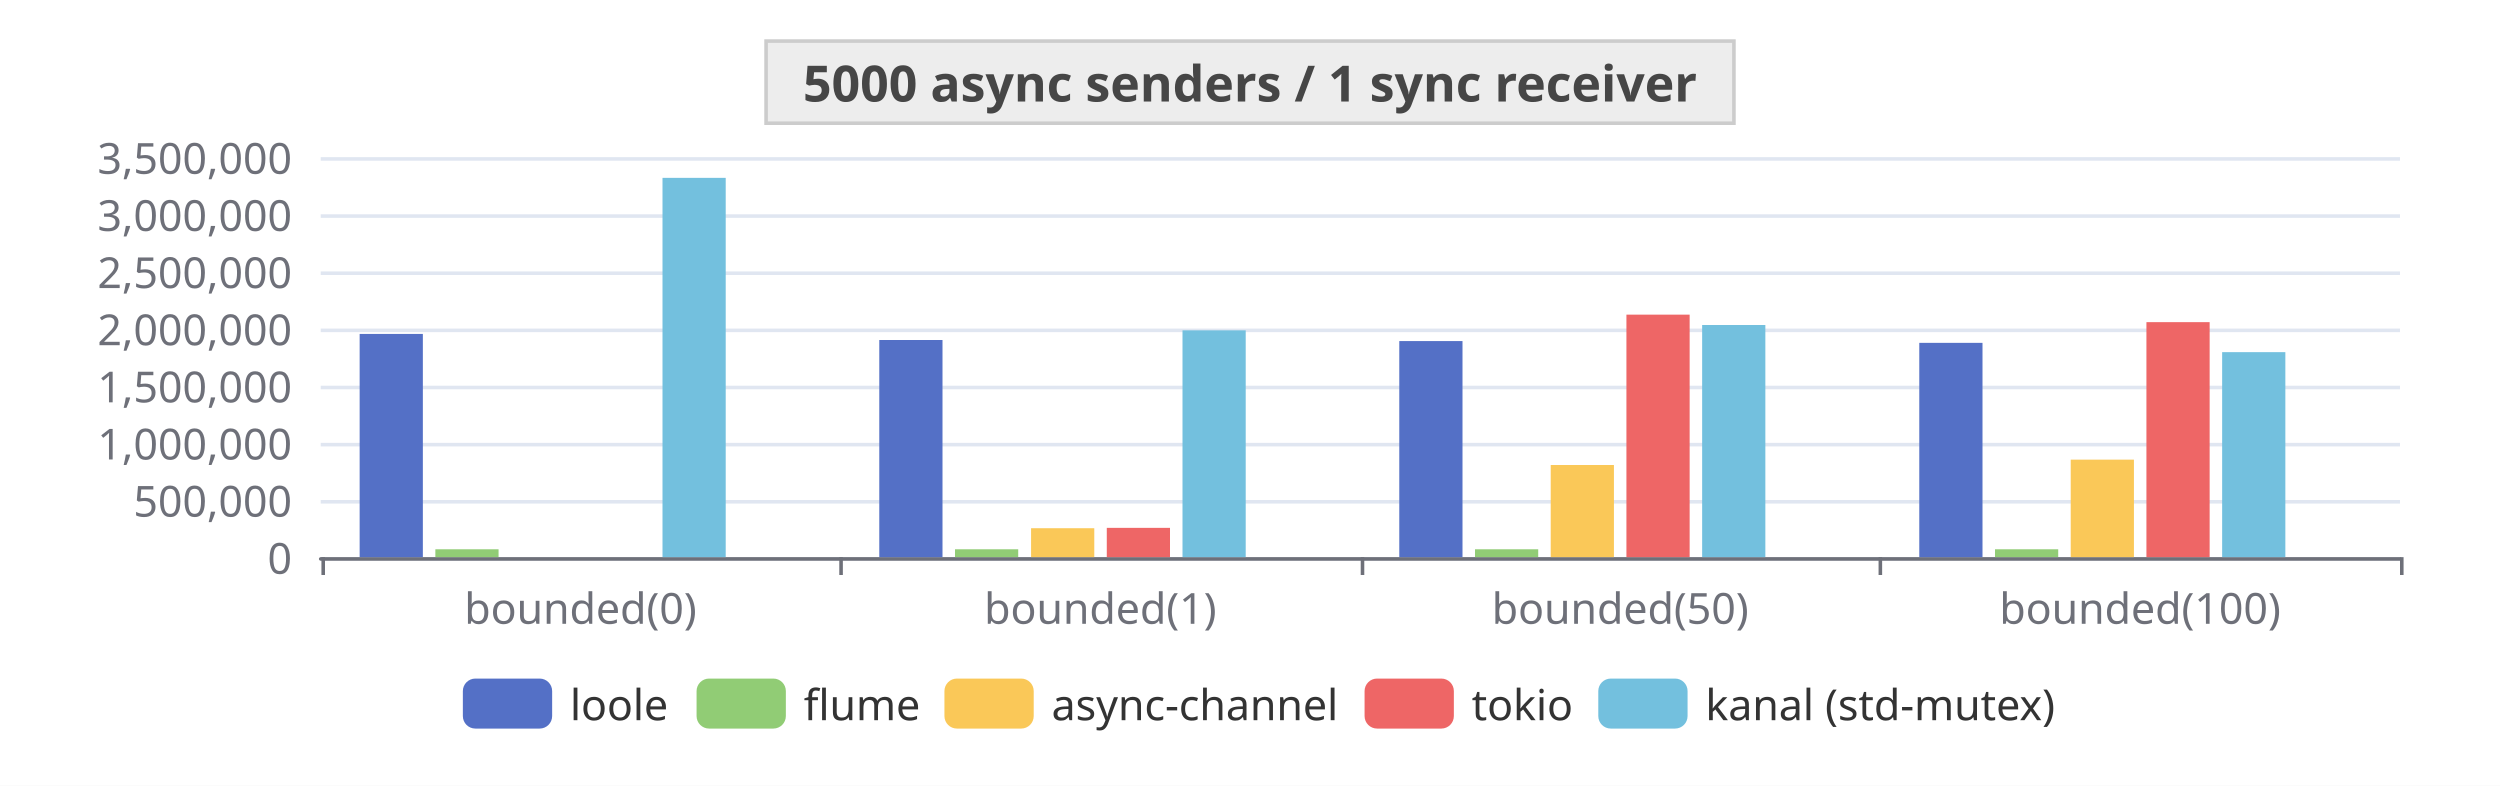
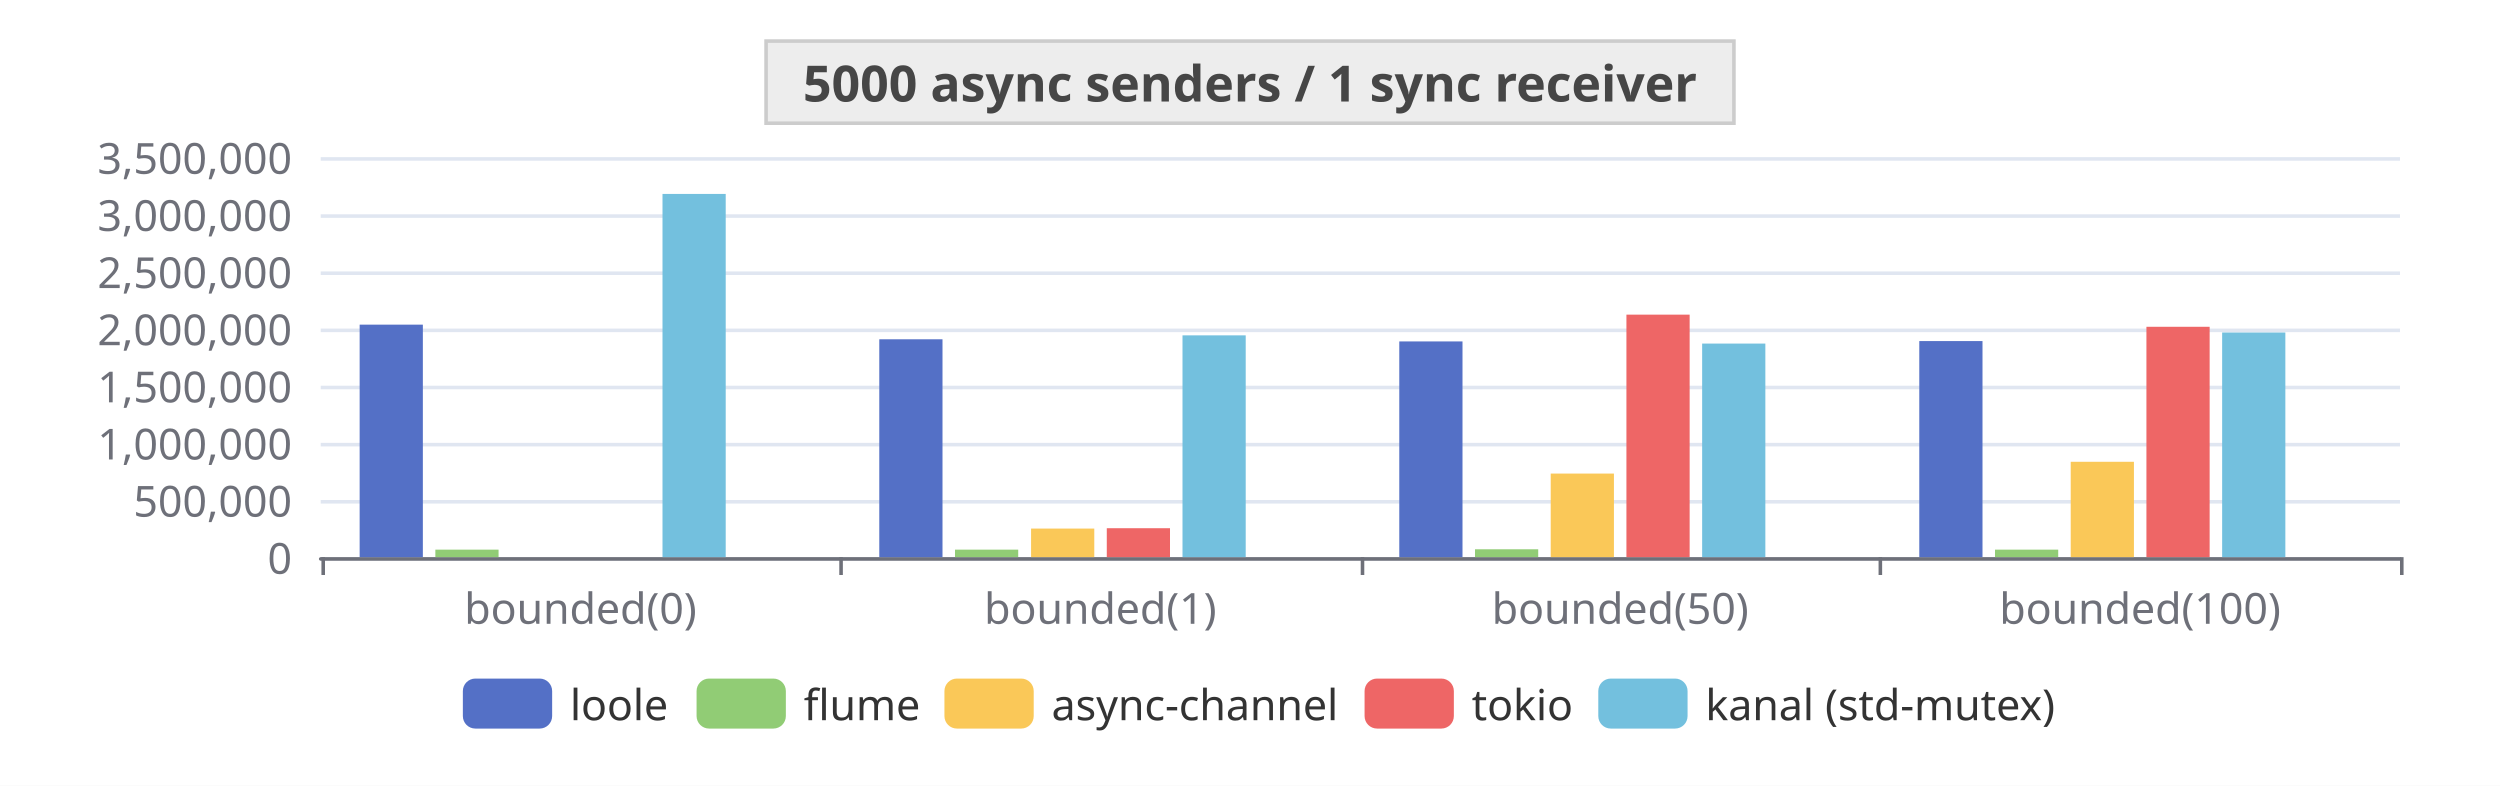
<svg xmlns="http://www.w3.org/2000/svg" width="700" height="220" version="1.1" baseProfile="full" viewBox="0 0 700 220">
  <rect width="700" height="220" x="0" y="0" id="0" fill="white" />
  <path d="M89.8 156.5L672 156.5" fill="none" stroke="#E0E6F1" />
  <path d="M89.8 140.5L672 140.5" fill="none" stroke="#E0E6F1" />
  <path d="M89.8 124.5L672 124.5" fill="none" stroke="#E0E6F1" />
  <path d="M89.8 108.5L672 108.5" fill="none" stroke="#E0E6F1" />
  <path d="M89.8 92.5L672 92.5" fill="none" stroke="#E0E6F1" />
  <path d="M89.8 76.5L672 76.5" fill="none" stroke="#E0E6F1" />
  <path d="M89.8 60.5L672 60.5" fill="none" stroke="#E0E6F1" />
  <path d="M89.8 44.5L672 44.5" fill="none" stroke="#E0E6F1" />
  <path d="M89.8 156.5L672 156.5" fill="none" stroke="#6E7079" stroke-linecap="round" />
  <path d="M90.5 156L90.5 161" fill="none" stroke="#6E7079" />
  <path d="M235.5 156L235.5 161" fill="none" stroke="#6E7079" />
  <path d="M381.5 156L381.5 161" fill="none" stroke="#6E7079" />
  <path d="M526.5 156L526.5 161" fill="none" stroke="#6E7079" />
  <path d="M672.5 156L672.5 161" fill="none" stroke="#6E7079" />
  <text dominant-baseline="central" text-anchor="end" style="font-size:12px;font-family:sans-serif;" transform="translate(81.76 156)" fill="#6E7079">0</text>
  <text dominant-baseline="central" text-anchor="end" style="font-size:12px;font-family:sans-serif;" transform="translate(81.76 140)" fill="#6E7079">500,000</text>
  <text dominant-baseline="central" text-anchor="end" style="font-size:12px;font-family:sans-serif;" transform="translate(81.76 124)" fill="#6E7079">1,000,000</text>
  <text dominant-baseline="central" text-anchor="end" style="font-size:12px;font-family:sans-serif;" transform="translate(81.76 108)" fill="#6E7079">1,500,000</text>
  <text dominant-baseline="central" text-anchor="end" style="font-size:12px;font-family:sans-serif;" transform="translate(81.76 92)" fill="#6E7079">2,000,000</text>
  <text dominant-baseline="central" text-anchor="end" style="font-size:12px;font-family:sans-serif;" transform="translate(81.76 76)" fill="#6E7079">2,500,000</text>
  <text dominant-baseline="central" text-anchor="end" style="font-size:12px;font-family:sans-serif;" transform="translate(81.76 60)" fill="#6E7079">3,000,000</text>
  <text dominant-baseline="central" text-anchor="end" style="font-size:12px;font-family:sans-serif;" transform="translate(81.76 44)" fill="#6E7079">3,500,000</text>
  <text dominant-baseline="central" text-anchor="middle" style="font-size:12px;font-family:sans-serif;" y="6" transform="translate(162.54 164)" fill="#6E7079">bounded(0)</text>
  <text dominant-baseline="central" text-anchor="middle" style="font-size:12px;font-family:sans-serif;" y="6" transform="translate(308.1 164)" fill="#6E7079">bounded(1)</text>
  <text dominant-baseline="central" text-anchor="middle" style="font-size:12px;font-family:sans-serif;" y="6" transform="translate(453.66 164)" fill="#6E7079">bounded(50)</text>
  <text dominant-baseline="central" text-anchor="middle" style="font-size:12px;font-family:sans-serif;" y="6" transform="translate(599.22 164)" fill="#6E7079">bounded(100)</text>
-   <path d="M100.7 156l17.7 0l0 -62.5l-17.7 0Z" fill="#5470c6" />
-   <path d="M246.2 156l17.7 0l0 -60.8l-17.7 0Z" fill="#5470c6" />
-   <path d="M391.8 156l17.7 0l0 -60.5l-17.7 0Z" fill="#5470c6" />
-   <path d="M537.4 156l17.7 0l0 -60l-17.7 0Z" fill="#5470c6" />
-   <path d="M121.9 156l17.7 0l0 -2.2l-17.7 0Z" fill="#91cc75" />
-   <path d="M267.4 156l17.7 0l0 -2.2l-17.7 0Z" fill="#91cc75" />
+   <path d="M100.7 156l17.7 0l0 -65.1l-17.7 0Z" fill="#5470c6" />
+   <path d="M246.2 156l17.7 0l0 -61l-17.7 0Z" fill="#5470c6" />
+   <path d="M391.8 156l17.7 0l0 -60.4l-17.7 0Z" fill="#5470c6" />
+   <path d="M537.4 156l17.7 0l0 -60.5l-17.7 0Z" fill="#5470c6" />
+   <path d="M121.9 156l17.7 0l0 -2.1l-17.7 0Z" fill="#91cc75" />
+   <path d="M267.4 156l17.7 0l0 -2.1l-17.7 0Z" fill="#91cc75" />
  <path d="M413 156l17.7 0l0 -2.2l-17.7 0Z" fill="#91cc75" />
-   <path d="M558.6 156l17.7 0l0 -2.2l-17.7 0Z" fill="#91cc75" />
+   <path d="M558.6 156l17.7 0l0 -2.1l-17.7 0Z" fill="#91cc75" />
  <path d="M143.1 156l17.7 0l0 0l-17.7 0Z" fill="#fac858" />
-   <path d="M288.7 156l17.7 0l0 -8.1l-17.7 0Z" fill="#fac858" />
-   <path d="M434.2 156l17.7 0l0 -25.8l-17.7 0Z" fill="#fac858" />
-   <path d="M579.8 156l17.7 0l0 -27.3l-17.7 0Z" fill="#fac858" />
+   <path d="M288.7 156l17.7 0l0 -8l-17.7 0Z" fill="#fac858" />
+   <path d="M434.2 156l17.7 0l0 -23.4l-17.7 0Z" fill="#fac858" />
+   <path d="M579.8 156l17.7 0l0 -26.7l-17.7 0Z" fill="#fac858" />
  <path d="M164.3 156l17.7 0l0 0l-17.7 0Z" fill="#ee6666" />
-   <path d="M309.9 156l17.7 0l0 -8.2l-17.7 0Z" fill="#ee6666" />
+   <path d="M309.9 156l17.7 0l0 -8.1l-17.7 0Z" fill="#ee6666" />
  <path d="M455.4 156l17.7 0l0 -67.9l-17.7 0Z" fill="#ee6666" />
-   <path d="M601 156l17.7 0l0 -65.8l-17.7 0Z" fill="#ee6666" />
-   <path d="M185.5 156l17.7 0l0 -106.2l-17.7 0Z" fill="#73c0de" />
-   <path d="M331.1 156l17.7 0l0 -63.5l-17.7 0Z" fill="#73c0de" />
-   <path d="M476.6 156l17.7 0l0 -65l-17.7 0Z" fill="#73c0de" />
-   <path d="M622.2 156l17.7 0l0 -57.4l-17.7 0Z" fill="#73c0de" />
+   <path d="M601 156l17.7 0l0 -64.5l-17.7 0Z" fill="#ee6666" />
+   <path d="M185.5 156l17.7 0l0 -101.7l-17.7 0Z" fill="#73c0de" />
+   <path d="M331.1 156l17.7 0l0 -62.1l-17.7 0Z" fill="#73c0de" />
+   <path d="M476.6 156l17.7 0l0 -59.8l-17.7 0Z" fill="#73c0de" />
+   <path d="M622.2 156l17.7 0l0 -62.9l-17.7 0Z" fill="#73c0de" />
  <path d="M206.7 156l17.7 0l0 0l-17.7 0Z" fill="#3ba272" />
  <path d="M352.3 156l17.7 0l0 0l-17.7 0Z" fill="#3ba272" />
  <path d="M497.8 156l17.7 0l0 0l-17.7 0Z" fill="#3ba272" />
  <path d="M643.4 156l17.7 0l0 0l-17.7 0Z" fill="#3ba272" />
  <path d="M-5 -5l450.8 0l0 24l-450.8 0Z" transform="translate(129.6 190)" fill="rgb(0,0,0)" fill-opacity="0" stroke="#ccc" stroke-width="0" />
  <path d="M3.5 0L21.5 0A3.5 3.5 0 0 1 25 3.5L25 10.5A3.5 3.5 0 0 1 21.5 14L3.5 14A3.5 3.5 0 0 1 0 10.5L0 3.5A3.5 3.5 0 0 1 3.5 0" transform="translate(129.6 190)" fill="#5470c6" />
  <text dominant-baseline="central" text-anchor="start" style="font-size:12px;font-family:sans-serif;" x="30" y="7" transform="translate(129.6 190)" fill="#333">loole</text>
  <path d="M3.5 0L21.5 0A3.5 3.5 0 0 1 25 3.5L25 10.5A3.5 3.5 0 0 1 21.5 14L3.5 14A3.5 3.5 0 0 1 0 10.5L0 3.5A3.5 3.5 0 0 1 3.5 0" transform="translate(195.04 190)" fill="#91cc75" />
  <text dominant-baseline="central" text-anchor="start" style="font-size:12px;font-family:sans-serif;" x="30" y="7" transform="translate(195.04 190)" fill="#333">flume</text>
  <path d="M3.5 0L21.5 0A3.5 3.5 0 0 1 25 3.5L25 10.5A3.5 3.5 0 0 1 21.5 14L3.5 14A3.5 3.5 0 0 1 0 10.5L0 3.5A3.5 3.5 0 0 1 3.5 0" transform="translate(264.44 190)" fill="#fac858" />
  <text dominant-baseline="central" text-anchor="start" style="font-size:12px;font-family:sans-serif;" x="30" y="7" transform="translate(264.44 190)" fill="#333">async-channel</text>
  <path d="M3.5 0L21.5 0A3.5 3.5 0 0 1 25 3.5L25 10.5A3.5 3.5 0 0 1 21.5 14L3.5 14A3.5 3.5 0 0 1 0 10.5L0 3.5A3.5 3.5 0 0 1 3.5 0" transform="translate(382.08 190)" fill="#ee6666" />
  <text dominant-baseline="central" text-anchor="start" style="font-size:12px;font-family:sans-serif;" x="30" y="7" transform="translate(382.08 190)" fill="#333">tokio</text>
  <path d="M3.5 0L21.5 0A3.5 3.5 0 0 1 25 3.5L25 10.5A3.5 3.5 0 0 1 21.5 14L3.5 14A3.5 3.5 0 0 1 0 10.5L0 3.5A3.5 3.5 0 0 1 3.5 0" transform="translate(447.52 190)" fill="#73c0de" />
  <text dominant-baseline="central" text-anchor="start" style="font-size:12px;font-family:sans-serif;" xml:space="preserve" x="30" y="7" transform="translate(447.52 190)" fill="#333">kanal (std-mutex)</text>
  <path d="M-135.5 -4.5l271 0l0 23l-271 0Z" transform="translate(350 16)" fill="#ddd8" stroke="#ccc" />
  <text dominant-baseline="central" text-anchor="middle" style="font-size:14px;font-family:sans-serif;font-weight:bold;" xml:space="preserve" y="7" transform="translate(350 16)" fill="#464646">5000 async senders / 1 sync receiver</text>
</svg>
